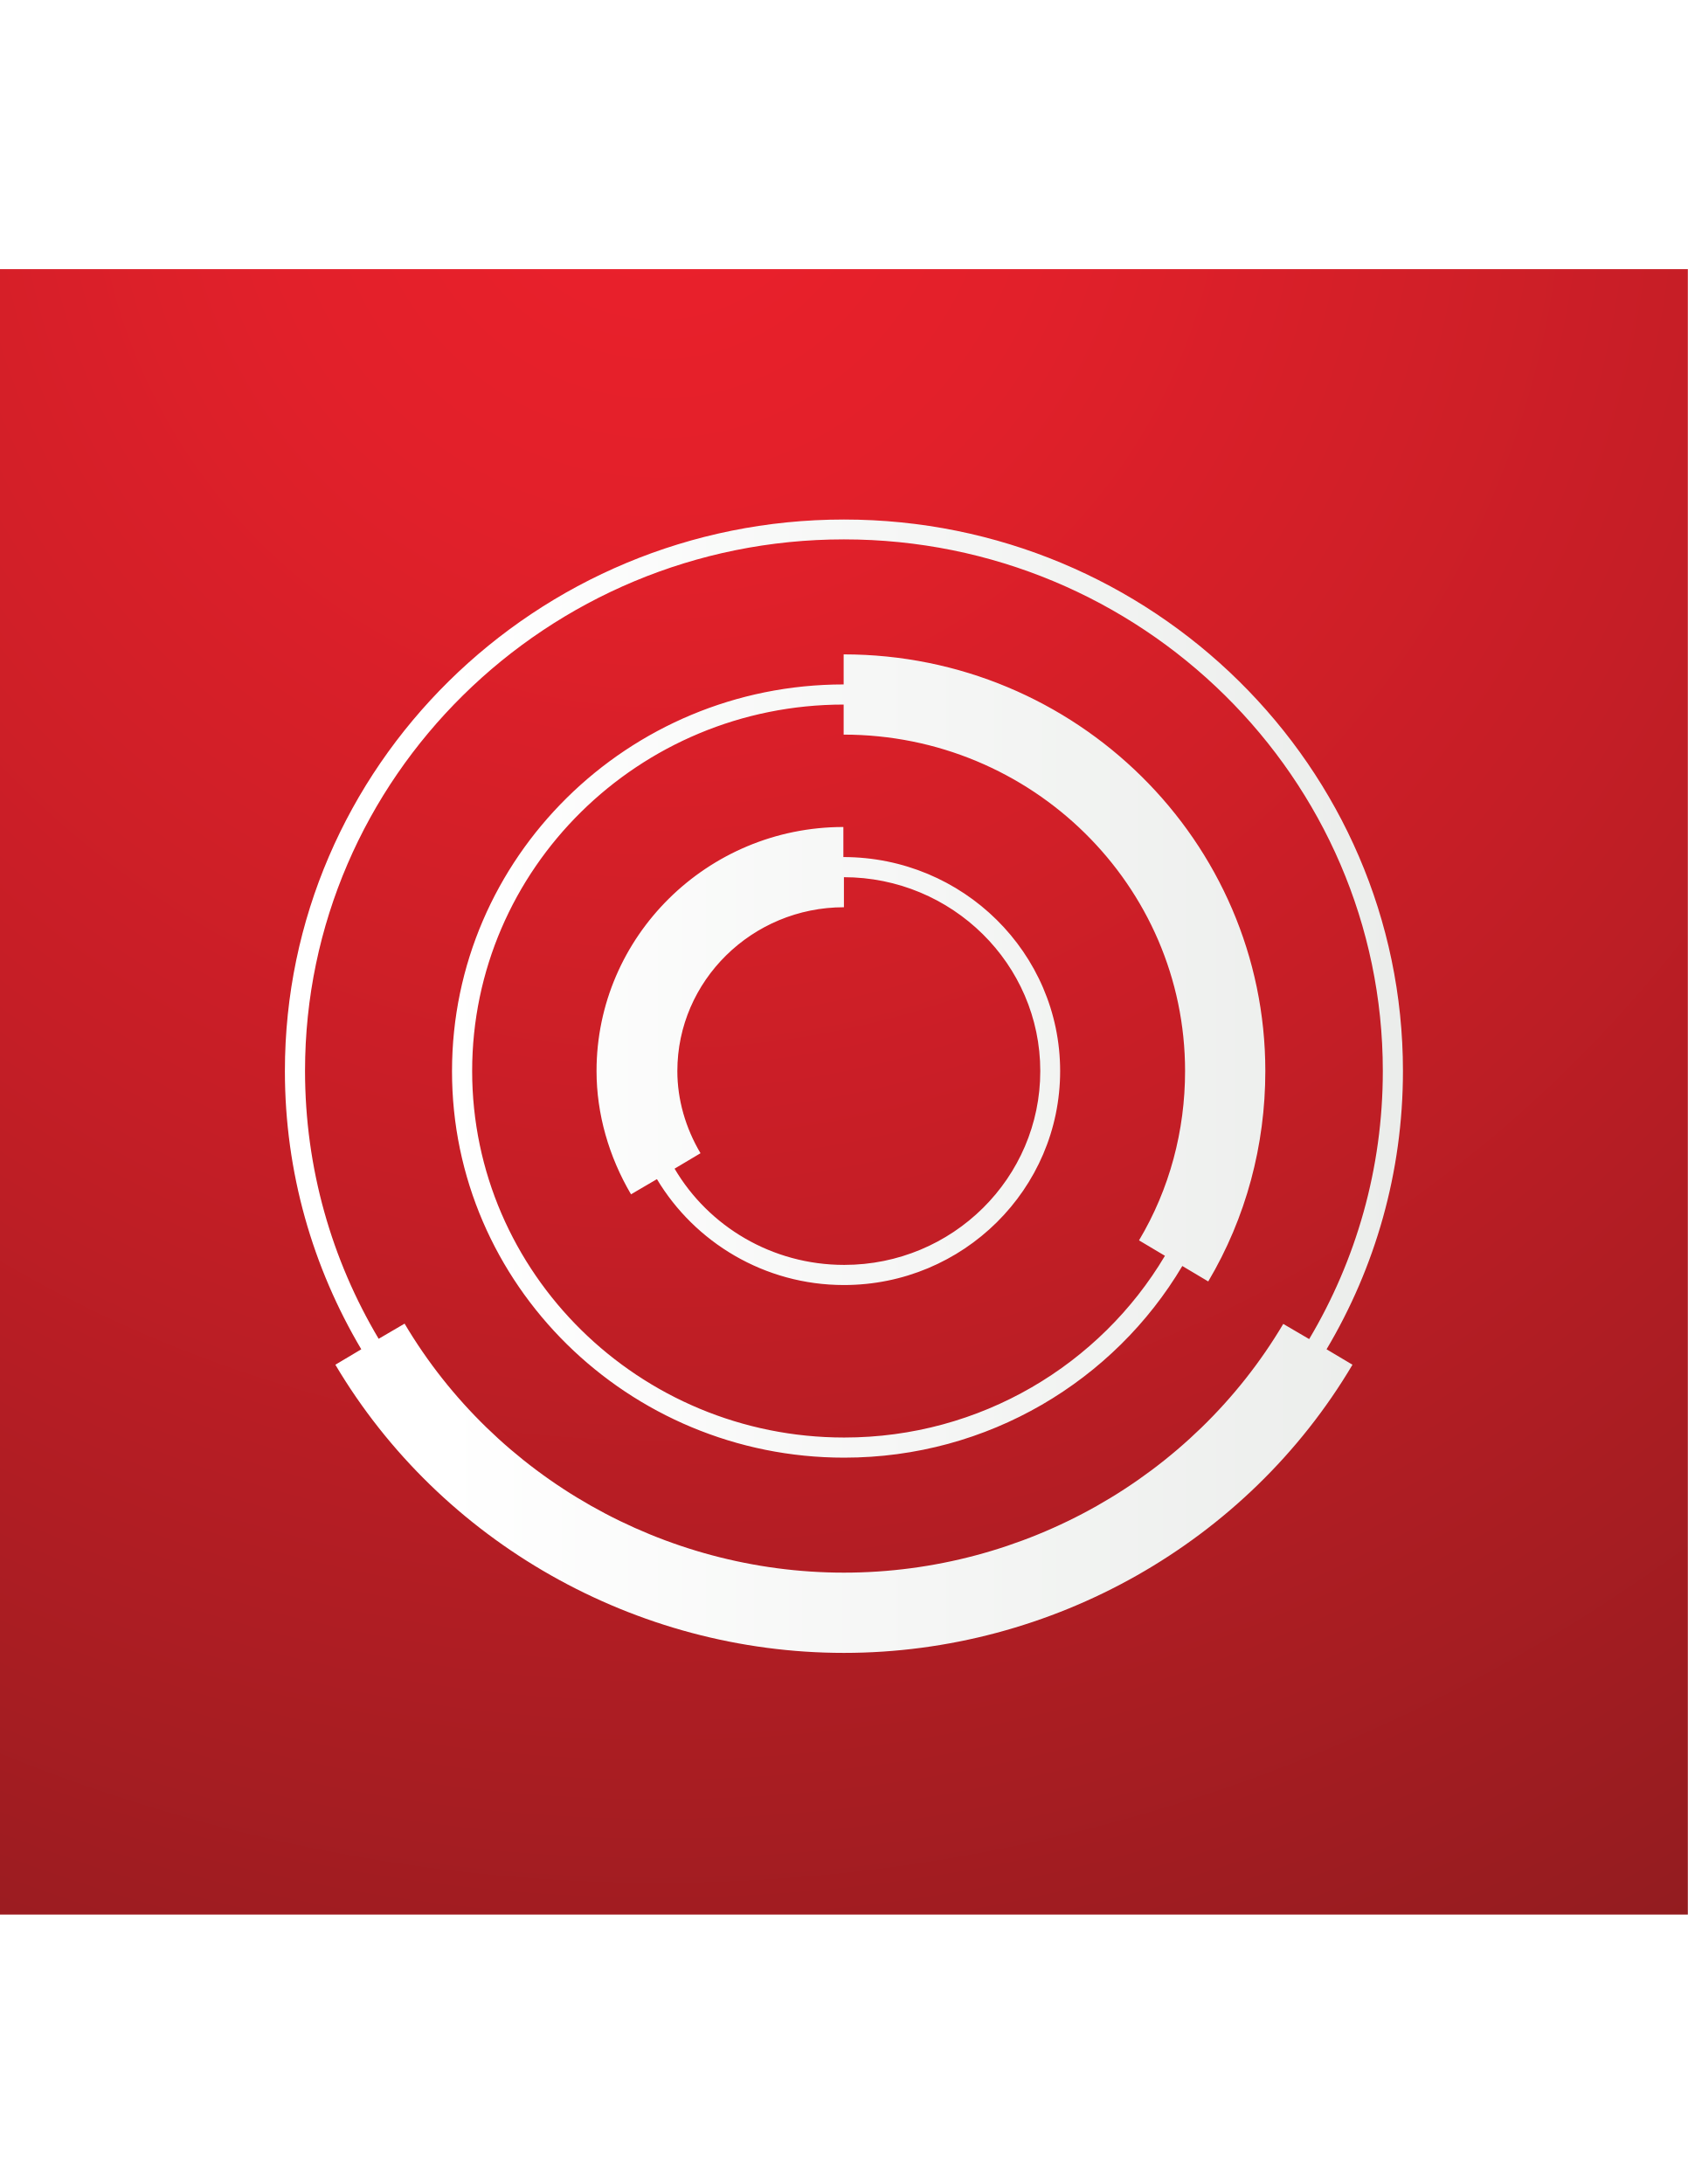
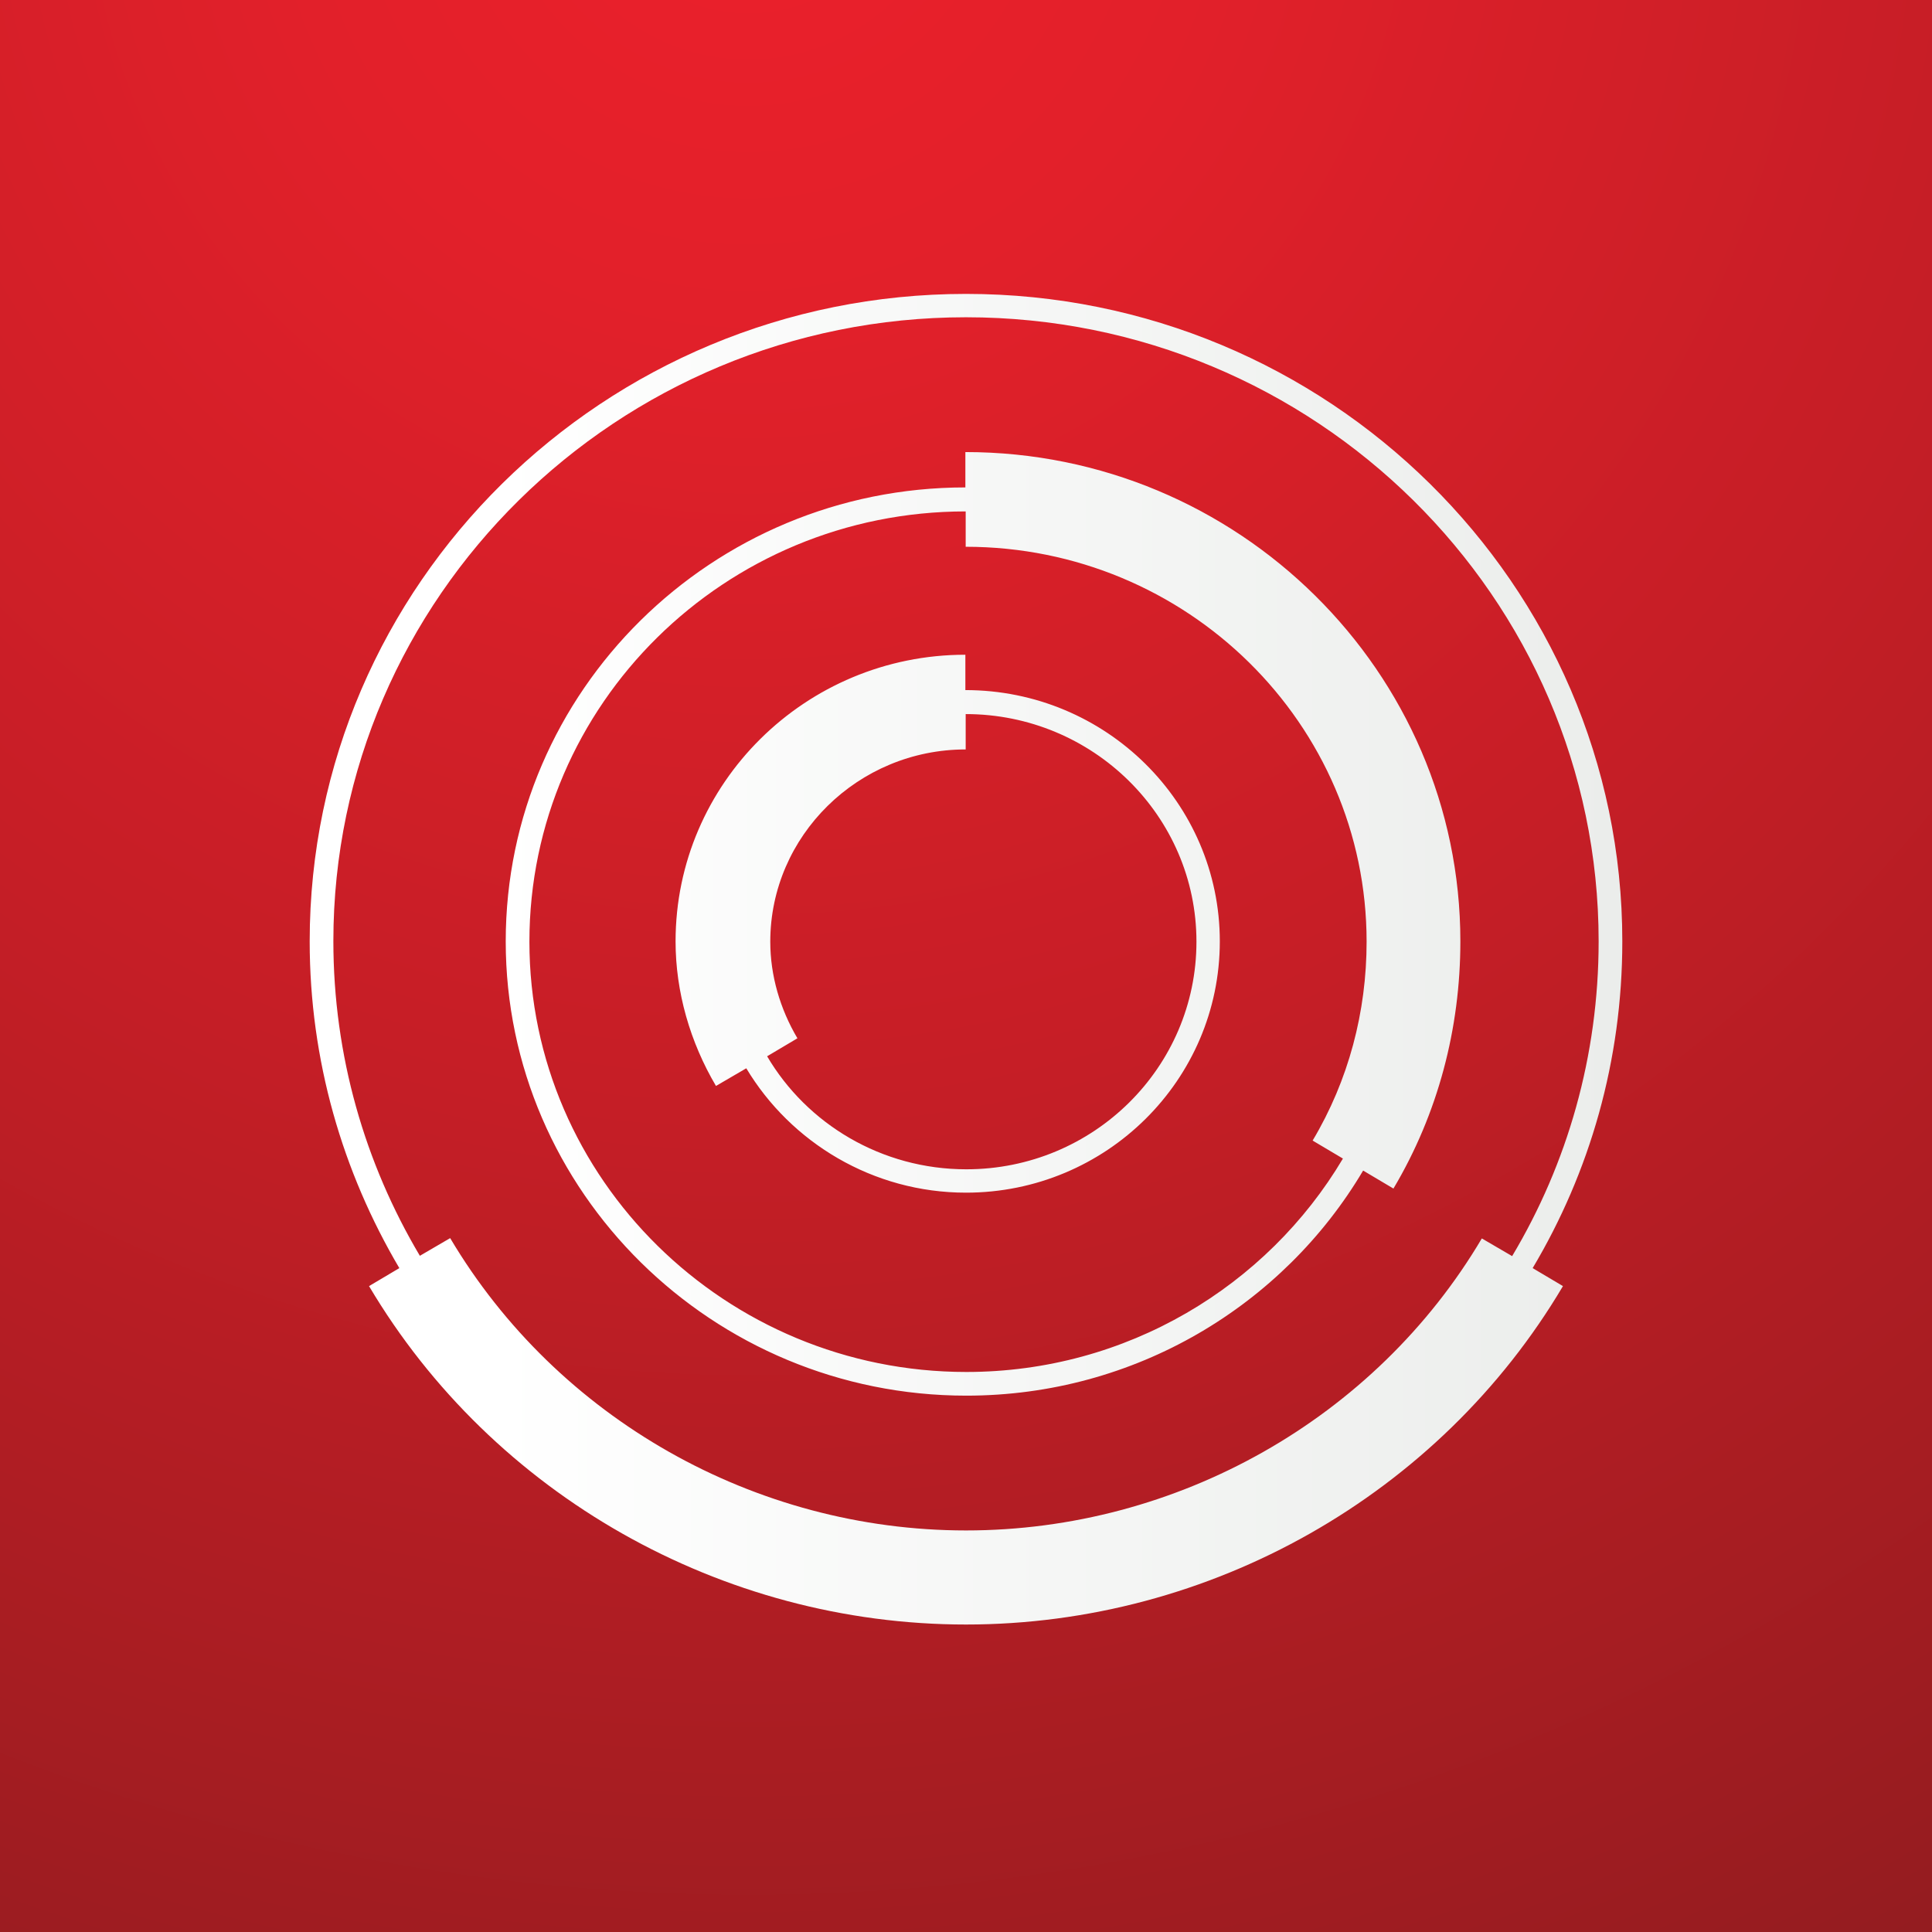
- <svg xmlns="http://www.w3.org/2000/svg" version="1.1" id="mnemonic" x="0px" y="0px" viewBox="0 0 612 792" style="enable-background:new 0 0 612 792;" xml:space="preserve">
+ <svg xmlns="http://www.w3.org/2000/svg" version="1.1" id="mnemonic" x="0px" y="0px" viewBox="0 0 612 612" style="enable-background:new 0 0 612 612;" xml:space="preserve">
  <style type="text/css">
	.st0{fill:url(#tile_1_);}
- 	.st1{fill-rule:evenodd;clip-rule:evenodd;fill:url(#SVGID_1_);}
+ 	.st1{fill:url(#SVGID_1_);}
</style>
-   <radialGradient id="tile_1_" cx="93.66" cy="810" r="383.64" gradientTransform="matrix(2.55 0 0 -2.55 0 2117.25)" gradientUnits="userSpaceOnUse">
+   <radialGradient id="tile_1_" cx="92.985" cy="-111.411" r="393.477" gradientTransform="matrix(2.55 0 0 2.55 0 237.0725)" gradientUnits="userSpaceOnUse">
    <stop offset="0" style="stop-color:#EC202B" />
    <stop offset="0.146" style="stop-color:#E2202A" />
    <stop offset="0.399" style="stop-color:#C51E26" />
    <stop offset="0.727" style="stop-color:#981C20" />
    <stop offset="1" style="stop-color:#6D1A1B" />
  </radialGradient>
-   <rect id="tile" y="97.6" class="st0" width="612" height="596.7" />
+   <rect id="tile" x="-7.8" class="st0" width="627.7" height="612" />
  <g>
-     <linearGradient id="SVGID_1_" gradientUnits="userSpaceOnUse" x1="103.361" y1="393.847" x2="508.749" y2="393.847">
+     <linearGradient id="SVGID_1_" gradientUnits="userSpaceOnUse" x1="98.103" y1="308.203" x2="513.898" y2="308.203" gradientTransform="matrix(1 0 0 -1 0 612.1)">
      <stop offset="0.14" style="stop-color:#FFFFFF" />
      <stop offset="1" style="stop-color:#EBEDEB" />
    </linearGradient>
-     <path class="st1" d="M305.9,318.1c39.3,0,71.3,31.5,71.3,70.3c0,38.8-31.8,70.3-71.1,70.3c-26.2,0-49.2-14-61.5-34.9l9.4-5.6   c-5.4-9.1-8.4-19.4-8.4-29.8c0-32.7,27.1-59.4,60.4-59.4V318.1z M306,466c43.3,0,78.4-34.8,78.4-77.6c0-42.8-35.2-77.6-78.6-77.6   v-10.9c-49.3,0-89.5,39.7-89.5,88.5c0,15.6,4.5,31.1,12.5,44.7l9.4-5.5C251.9,450.5,277.2,466,306,466z M422.4,455.4   c-23.4,39.4-66.8,65.9-116.3,65.9c-74.3,0-134.9-59.6-134.9-132.9s60.4-132.9,134.7-132.9v10.9c68.3,0,123.8,54.7,123.8,122   c0,21.6-5.6,42.8-16.7,61.4L422.4,455.4z M306.1,528.6c52.2,0,97.9-27.9,122.6-69.5l9.4,5.6c13.7-23.1,20.7-49.4,20.7-76.3   c0-83.3-68.6-151.1-152.9-151.1v10.9c-78.3,0-142,62.9-142,140.2C163.8,465.7,227.7,528.6,306.1,528.6z M306,195.6   c107.8,0,195.4,86.5,195.4,192.8c0,35.4-9.7,68.6-26.7,97.2l-9.4-5.5c-33,55.7-94.1,90.2-159.3,90.2S179.7,535.7,146.7,480   l-9.4,5.5c-17-28.6-26.7-61.8-26.7-97.2C110.6,282.1,198.3,195.6,306,195.6z M481,489.3c17.6-29.6,27.7-64.1,27.7-100.9   c0-110.3-90.9-200-202.7-200c-111.8,0-202.7,89.7-202.7,200c0,36.8,10.1,71.2,27.7,100.9l-9.4,5.6   c38.2,64.4,108.9,104.5,184.4,104.5s146.2-40,184.4-104.5L481,489.3z" />
+     <path class="st1" d="M305.9,226.2c40.3,0,73.1,32.3,73.1,72.1s-32.6,72.1-72.9,72.1c-26.9,0-50.5-14.4-63.1-35.8l9.6-5.7   c-5.5-9.3-8.6-19.9-8.6-30.6c0-33.5,27.8-60.9,61.9-60.9v-11.2H305.9z M306,377.8c44.4,0,80.4-35.7,80.4-79.6   c0-43.9-36.1-79.6-80.6-79.6v-11.2c-50.6,0-91.8,40.7-91.8,90.8c0,16,4.6,31.9,12.8,45.8l9.6-5.6   C250.5,361.9,276.5,377.8,306,377.8z M425.4,367c-24,40.4-68.5,67.6-119.3,67.6c-76.2,0-138.4-61.1-138.4-136.3   s61.9-136.3,138.2-136.3v11.2c70.1,0,127,56.1,127,125.1c0,22.2-5.7,43.9-17.1,63L425.4,367z M306.1,442.1   c53.5,0,100.4-28.6,125.7-71.3l9.6,5.7c14.1-23.7,21.2-50.7,21.2-78.3c0-85.4-70.4-155-156.8-155v11.2   c-80.3,0-145.6,64.5-145.6,143.8C160.2,377.5,225.7,442.1,306.1,442.1z M306,100.5c110.6,0,200.4,88.7,200.4,197.7   c0,36.3-9.9,70.4-27.4,99.7l-9.6-5.6c-33.8,57.1-96.5,92.5-163.4,92.5s-129.5-35.5-163.4-92.6l-9.6,5.6   c-17.4-29.3-27.4-63.4-27.4-99.7C105.6,189.2,195.5,100.5,306,100.5z M485.5,401.7c18.1-30.4,28.4-65.7,28.4-103.5   c0-113.1-93.2-205.1-207.9-205.1s-207.9,92-207.9,205.1c0,37.7,10.4,73,28.4,103.5l-9.6,5.7c39.2,66.1,111.7,107.2,189.1,107.2   s149.9-41,189.1-107.2L485.5,401.7z" />
  </g>
</svg>
